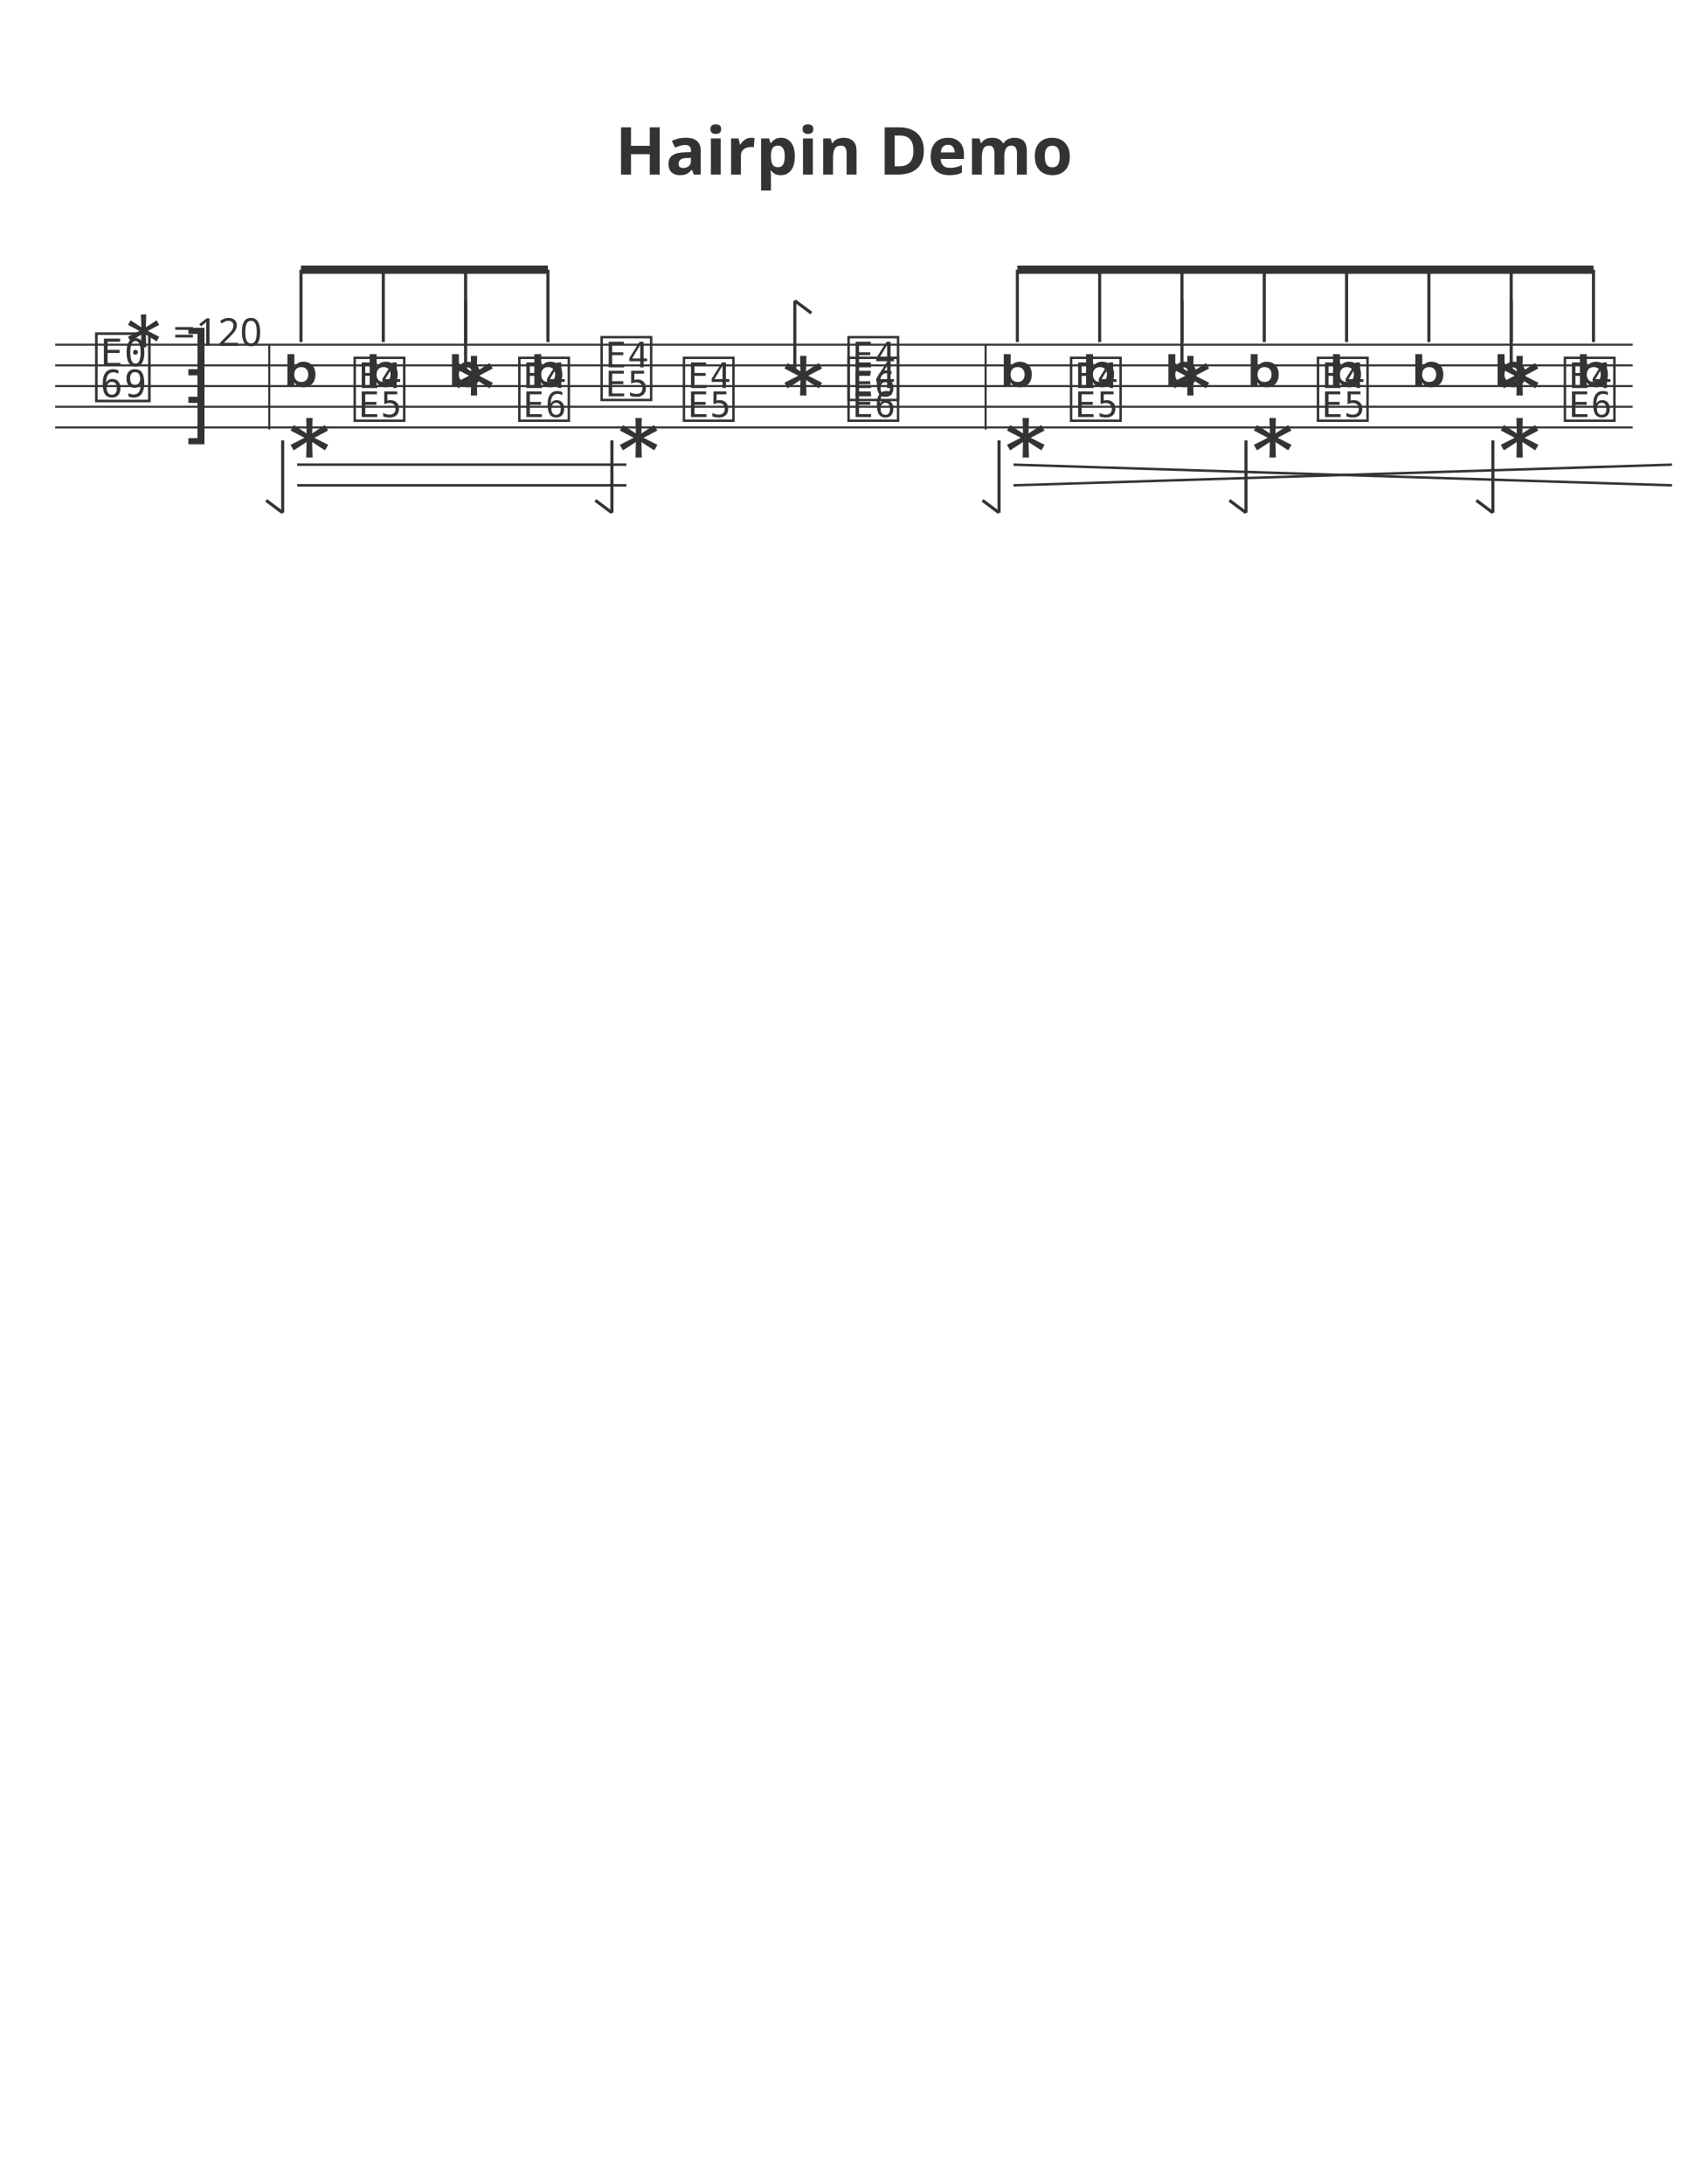
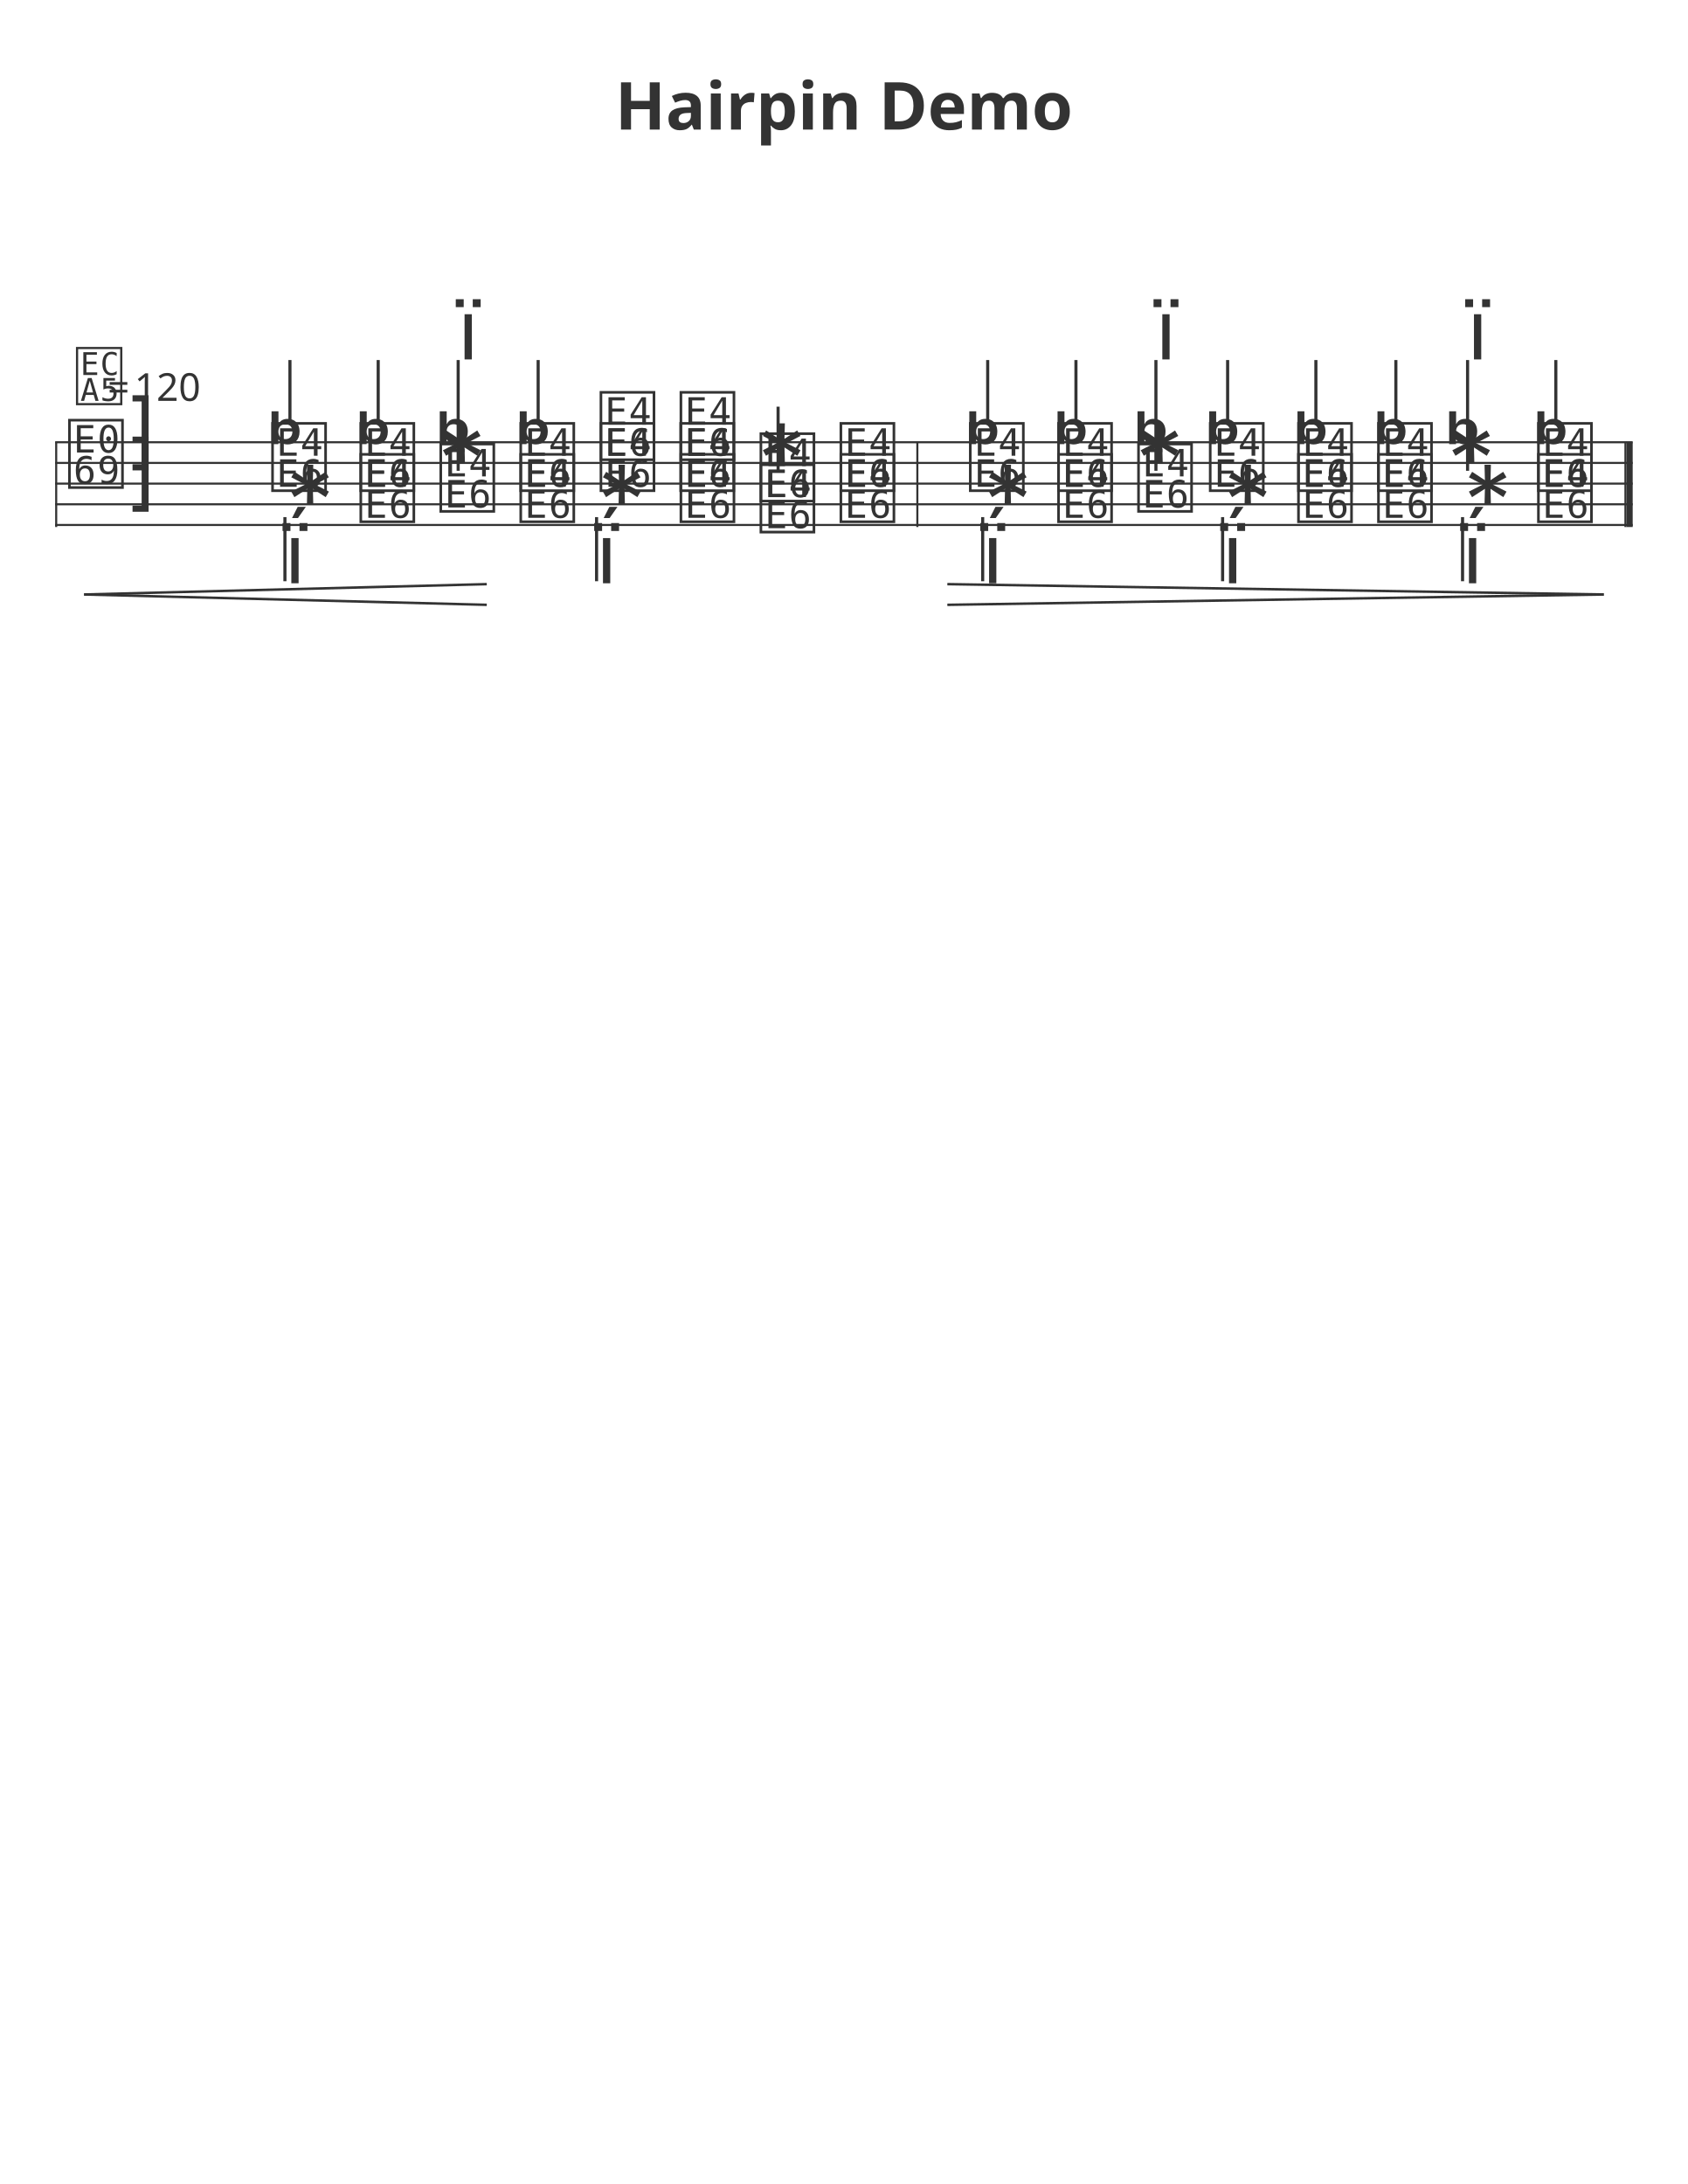
<svg xmlns="http://www.w3.org/2000/svg" width="612" height="792" viewBox="0 0 816 1056">
-   <text data-role="title" x="408" y="72" dominant-baseline="central" font-family="Academico" font-size="24pt" fill="#333" text-anchor="middle" font-weight="bold">Hairpin Demo</text>
-   <text data-role="tempo-glyph" x="58.667" y="160" dominant-baseline="central" font-family="Bravura,Academico" font-size="25pt" fill="#333"></text>
-   <text data-role="tempo-equals" x="83.667" y="160" dominant-baseline="central" font-family="Academico" font-size="14pt" fill="#333">=</text>
-   <text data-role="tempo" x="94.667" y="160" dominant-baseline="central" font-family="Academico" font-size="14pt" fill="#333">120</text>
-   <line data-role="staff-line" x1="26.667" y1="166.667" x2="789.333" y2="166.667" stroke="#333" stroke-width="1" />
-   <line data-role="staff-line" x1="26.667" y1="176.667" x2="789.333" y2="176.667" stroke="#333" stroke-width="1" />
-   <line data-role="staff-line" x1="26.667" y1="186.667" x2="789.333" y2="186.667" stroke="#333" stroke-width="1" />
-   <line data-role="staff-line" x1="26.667" y1="196.667" x2="789.333" y2="196.667" stroke="#333" stroke-width="1" />
-   <line data-role="staff-line" x1="26.667" y1="206.667" x2="789.333" y2="206.667" stroke="#333" stroke-width="1" />
-   <text data-role="percussion-clef" x="44.667" y="186.667" dominant-baseline="central" font-family="Bravura,Academico" font-size="30pt" fill="#333"></text>
-   <text data-role="time-signature-digit" x="88.667" y="176.667" dominant-baseline="central" font-family="Bravura,Academico" font-size="30pt" fill="#333"></text>
-   <text data-role="time-signature-digit" x="88.667" y="196.667" dominant-baseline="central" font-family="Bravura,Academico" font-size="30pt" fill="#333"></text>
-   <rect data-role="opening-barline" data-measure-id="measure-0" x="129.667" y="166.667" width="1" height="41" fill="#333" />
-   <text data-role="notehead" data-measure-id="measure-0" x="136.667" y="166.667" dominant-baseline="central" font-family="Bravura,Academico" font-size="30pt" fill="#333"></text>
-   <line data-role="stem" data-measure-id="measure-0" x1="145.517" y1="130.407" x2="145.517" y2="165.407" stroke="#333" stroke-width="1.5" />
-   <text data-role="notehead" data-measure-id="measure-0" x="136.667" y="211.667" dominant-baseline="central" font-family="Bravura,Academico" font-size="30pt" fill="#333"></text>
-   <line data-role="stem" data-measure-id="measure-0" x1="136.667" y1="212.927" x2="136.667" y2="247.927" stroke="#333" stroke-width="1.5" />
-   <text data-role="notehead" data-measure-id="measure-0" x="176.458" y="166.667" dominant-baseline="central" font-family="Bravura,Academico" font-size="30pt" fill="#333"></text>
-   <line data-role="stem" data-measure-id="measure-0" x1="185.308" y1="130.407" x2="185.308" y2="165.407" stroke="#333" stroke-width="1.5" />
-   <text data-role="rest" data-measure-id="measure-0" x="183.458" y="196.667" dominant-baseline="central" font-family="Bravura,Academico" font-size="28pt" fill="#333" text-anchor="middle"></text>
-   <text data-role="notehead" data-measure-id="measure-0" x="216.25" y="166.667" dominant-baseline="central" font-family="Bravura,Academico" font-size="30pt" fill="#333"></text>
-   <line data-role="stem" data-measure-id="measure-0" x1="225.1" y1="130.407" x2="225.1" y2="165.407" stroke="#333" stroke-width="1.5" />
-   <text data-role="notehead" data-measure-id="measure-0" x="216.25" y="181.667" dominant-baseline="central" font-family="Bravura,Academico" font-size="30pt" fill="#333"></text>
-   <line data-role="stem" data-measure-id="measure-0" x1="225.1" y1="145.407" x2="225.1" y2="180.407" stroke="#333" stroke-width="1.5" />
-   <text data-role="notehead" data-measure-id="measure-0" x="256.042" y="166.667" dominant-baseline="central" font-family="Bravura,Academico" font-size="30pt" fill="#333"></text>
-   <line data-role="stem" data-measure-id="measure-0" x1="264.892" y1="130.407" x2="264.892" y2="165.407" stroke="#333" stroke-width="1.5" />
-   <text data-role="rest" data-measure-id="measure-0" x="263.042" y="196.667" dominant-baseline="central" font-family="Bravura,Academico" font-size="28pt" fill="#333" text-anchor="middle"></text>
-   <text data-role="notehead" data-measure-id="measure-0" x="295.833" y="211.667" dominant-baseline="central" font-family="Bravura,Academico" font-size="30pt" fill="#333"></text>
-   <line data-role="stem" data-measure-id="measure-0" x1="295.833" y1="212.927" x2="295.833" y2="247.927" stroke="#333" stroke-width="1.5" />
-   <text data-role="rest" data-measure-id="measure-0" x="302.833" y="186.667" dominant-baseline="central" font-family="Bravura,Academico" font-size="28pt" fill="#333" text-anchor="middle"></text>
-   <text data-role="rest" data-measure-id="measure-0" x="342.625" y="196.667" dominant-baseline="central" font-family="Bravura,Academico" font-size="28pt" fill="#333" text-anchor="middle"></text>
-   <text data-role="notehead" data-measure-id="measure-0" x="375.417" y="181.667" dominant-baseline="central" font-family="Bravura,Academico" font-size="30pt" fill="#333"></text>
-   <line data-role="stem" data-measure-id="measure-0" x1="384.267" y1="145.407" x2="384.267" y2="180.407" stroke="#333" stroke-width="1.5" />
-   <text data-role="rest" data-measure-id="measure-0" x="422.208" y="186.667" dominant-baseline="central" font-family="Bravura,Academico" font-size="28pt" fill="#333" text-anchor="middle"></text>
-   <text data-role="rest" data-measure-id="measure-0" x="422.208" y="196.667" dominant-baseline="central" font-family="Bravura,Academico" font-size="28pt" fill="#333" text-anchor="middle"></text>
-   <line data-role="beam" data-measure-id="measure-0" x1="145.517" y1="130.407" x2="264.892" y2="130.407" stroke="#333" stroke-width="4" />
-   <line data-role="flag" data-measure-id="measure-0" x1="384.267" y1="145.407" x2="392.267" y2="151.407" stroke="#333" stroke-width="1.5" />
-   <line data-role="flag" data-measure-id="measure-0" x1="136.667" y1="247.927" x2="128.667" y2="241.927" stroke="#333" stroke-width="1.5" />
-   <line data-role="flag" data-measure-id="measure-0" x1="295.833" y1="247.927" x2="287.833" y2="241.927" stroke="#333" stroke-width="1.5" />
-   <rect data-role="barline" data-measure-id="measure-0" x="476" y="166.667" width="1" height="41" fill="#333" />
-   <text data-role="notehead" data-measure-id="measure-1" x="483" y="166.667" dominant-baseline="central" font-family="Bravura,Academico" font-size="30pt" fill="#333"></text>
-   <line data-role="stem" data-measure-id="measure-1" x1="491.85" y1="130.407" x2="491.85" y2="165.407" stroke="#333" stroke-width="1.5" />
-   <text data-role="notehead" data-measure-id="measure-1" x="483" y="211.667" dominant-baseline="central" font-family="Bravura,Academico" font-size="30pt" fill="#333"></text>
-   <line data-role="stem" data-measure-id="measure-1" x1="483" y1="212.927" x2="483" y2="247.927" stroke="#333" stroke-width="1.5" />
-   <text data-role="notehead" data-measure-id="measure-1" x="522.792" y="166.667" dominant-baseline="central" font-family="Bravura,Academico" font-size="30pt" fill="#333"></text>
-   <line data-role="stem" data-measure-id="measure-1" x1="531.642" y1="130.407" x2="531.642" y2="165.407" stroke="#333" stroke-width="1.5" />
-   <text data-role="rest" data-measure-id="measure-1" x="529.792" y="196.667" dominant-baseline="central" font-family="Bravura,Academico" font-size="28pt" fill="#333" text-anchor="middle"></text>
-   <text data-role="notehead" data-measure-id="measure-1" x="562.583" y="166.667" dominant-baseline="central" font-family="Bravura,Academico" font-size="30pt" fill="#333"></text>
-   <line data-role="stem" data-measure-id="measure-1" x1="571.433" y1="130.407" x2="571.433" y2="165.407" stroke="#333" stroke-width="1.5" />
-   <text data-role="notehead" data-measure-id="measure-1" x="562.583" y="181.667" dominant-baseline="central" font-family="Bravura,Academico" font-size="30pt" fill="#333"></text>
-   <line data-role="stem" data-measure-id="measure-1" x1="571.433" y1="145.407" x2="571.433" y2="180.407" stroke="#333" stroke-width="1.5" />
-   <text data-role="notehead" data-measure-id="measure-1" x="602.375" y="166.667" dominant-baseline="central" font-family="Bravura,Academico" font-size="30pt" fill="#333"></text>
-   <line data-role="stem" data-measure-id="measure-1" x1="611.225" y1="130.407" x2="611.225" y2="165.407" stroke="#333" stroke-width="1.5" />
-   <text data-role="notehead" data-measure-id="measure-1" x="602.375" y="211.667" dominant-baseline="central" font-family="Bravura,Academico" font-size="30pt" fill="#333"></text>
-   <line data-role="stem" data-measure-id="measure-1" x1="602.375" y1="212.927" x2="602.375" y2="247.927" stroke="#333" stroke-width="1.5" />
-   <text data-role="notehead" data-measure-id="measure-1" x="642.167" y="166.667" dominant-baseline="central" font-family="Bravura,Academico" font-size="30pt" fill="#333"></text>
-   <line data-role="stem" data-measure-id="measure-1" x1="651.017" y1="130.407" x2="651.017" y2="165.407" stroke="#333" stroke-width="1.5" />
-   <text data-role="rest" data-measure-id="measure-1" x="649.167" y="196.667" dominant-baseline="central" font-family="Bravura,Academico" font-size="28pt" fill="#333" text-anchor="middle"></text>
-   <text data-role="notehead" data-measure-id="measure-1" x="681.958" y="166.667" dominant-baseline="central" font-family="Bravura,Academico" font-size="30pt" fill="#333"></text>
-   <line data-role="stem" data-measure-id="measure-1" x1="690.808" y1="130.407" x2="690.808" y2="165.407" stroke="#333" stroke-width="1.5" />
-   <text data-role="notehead" data-measure-id="measure-1" x="721.75" y="166.667" dominant-baseline="central" font-family="Bravura,Academico" font-size="30pt" fill="#333"></text>
-   <line data-role="stem" data-measure-id="measure-1" x1="730.6" y1="130.407" x2="730.6" y2="165.407" stroke="#333" stroke-width="1.5" />
-   <text data-role="notehead" data-measure-id="measure-1" x="721.75" y="181.667" dominant-baseline="central" font-family="Bravura,Academico" font-size="30pt" fill="#333"></text>
-   <line data-role="stem" data-measure-id="measure-1" x1="730.6" y1="145.407" x2="730.6" y2="180.407" stroke="#333" stroke-width="1.5" />
-   <text data-role="notehead" data-measure-id="measure-1" x="721.75" y="211.667" dominant-baseline="central" font-family="Bravura,Academico" font-size="30pt" fill="#333"></text>
-   <line data-role="stem" data-measure-id="measure-1" x1="721.75" y1="212.927" x2="721.75" y2="247.927" stroke="#333" stroke-width="1.5" />
-   <text data-role="notehead" data-measure-id="measure-1" x="761.542" y="166.667" dominant-baseline="central" font-family="Bravura,Academico" font-size="30pt" fill="#333"></text>
-   <line data-role="stem" data-measure-id="measure-1" x1="770.392" y1="130.407" x2="770.392" y2="165.407" stroke="#333" stroke-width="1.5" />
-   <text data-role="rest" data-measure-id="measure-1" x="768.542" y="196.667" dominant-baseline="central" font-family="Bravura,Academico" font-size="28pt" fill="#333" text-anchor="middle"></text>
-   <line data-role="beam" data-measure-id="measure-1" x1="491.85" y1="130.407" x2="770.392" y2="130.407" stroke="#333" stroke-width="4" />
-   <line data-role="flag" data-measure-id="measure-1" x1="483" y1="247.927" x2="475" y2="241.927" stroke="#333" stroke-width="1.5" />
-   <line data-role="flag" data-measure-id="measure-1" x1="602.375" y1="247.927" x2="594.375" y2="241.927" stroke="#333" stroke-width="1.5" />
-   <line data-role="flag" data-measure-id="measure-1" x1="721.75" y1="247.927" x2="713.75" y2="241.927" stroke="#333" stroke-width="1.5" />
-   <rect data-role="final-barline-thin" data-measure-id="measure-1" x="818.333" y="166.667" width="1" height="41" fill="#333" />
-   <rect data-role="final-barline-thick" data-measure-id="measure-1" x="822.333" y="166.667" width="3" height="41" fill="#333" />
-   <line data-role="hairpin-top" data-measure-id="measure-0" x1="143.667" y1="224.667" x2="302.833" y2="224.667" stroke="#333" stroke-width="1.2" />
-   <line data-role="hairpin-bottom" data-measure-id="measure-0" x1="143.667" y1="234.667" x2="302.833" y2="234.667" stroke="#333" stroke-width="1.2" />
-   <line data-role="hairpin-top" data-measure-id="measure-1" x1="490" y1="224.667" x2="808.333" y2="234.667" stroke="#333" stroke-width="1.2" />
-   <line data-role="hairpin-bottom" data-measure-id="measure-1" x1="490" y1="234.667" x2="808.333" y2="224.667" stroke="#333" stroke-width="1.2" />
+   <text data-role="title" x="408" y="62.667" font-family="Academico" font-size="24pt" fill="#333" text-anchor="middle" font-weight="bold">Hairpin Demo</text>
+   <line data-role="staff-line" x1="26.667" y1="213.833" x2="789.333" y2="213.833" stroke="#333" stroke-width="1" />
+   <line data-role="staff-line" x1="26.667" y1="223.833" x2="789.333" y2="223.833" stroke="#333" stroke-width="1" />
+   <line data-role="staff-line" x1="26.667" y1="233.833" x2="789.333" y2="233.833" stroke="#333" stroke-width="1" />
+   <line data-role="staff-line" x1="26.667" y1="243.833" x2="789.333" y2="243.833" stroke="#333" stroke-width="1" />
+   <line data-role="staff-line" x1="26.667" y1="253.833" x2="789.333" y2="253.833" stroke="#333" stroke-width="1" />
+   <text data-role="percussion-clef" x="31.667" y="233.833" font-family="Bravura" font-size="30pt" fill="#333"></text>
+   <text data-role="time-signature-digit" x="61.667" y="223.833" font-family="Bravura" font-size="30pt" fill="#333"></text>
+   <text data-role="time-signature-digit" x="61.667" y="243.833" font-family="Bravura" font-size="30pt" fill="#333"></text>
+   <text data-role="tempo-glyph" data-measure-id="measure-0" x="35.667" y="193.833" font-family="Bravura" font-size="25pt" fill="#333"></text>
+   <text data-role="tempo-equals" data-measure-id="measure-0" x="51.967" y="193.833" font-family="Academico" font-size="14pt" fill="#333">=</text>
+   <text data-role="tempo" data-measure-id="measure-0" x="64.967" y="193.833" font-family="Academico" font-size="14pt" fill="#333">120</text>
+   <rect data-role="opening-barline" data-measure-id="measure-0" x="26.667" y="213.833" width="1" height="41" fill="#333" />
+   <text data-role="notehead" data-measure-id="measure-0" x="129" y="208.833" font-family="Bravura" font-size="30pt" fill="#333"></text>
+   <text data-role="notehead" data-measure-id="measure-0" x="137" y="248.833" font-family="Bravura" font-size="30pt" fill="#333"></text>
+   <text data-role="rest" data-measure-id="measure-0" x="129.86" y="235.373" font-family="Bravura" font-size="30pt" fill="#333"></text>
+   <line data-role="stem" data-measure-id="measure-0" data-anchor-item-id="system-0-item-13" x1="140.175" y1="174.083" x2="140.175" y2="205.083" stroke="#333" stroke-width="1.5" />
+   <line data-role="stem" data-measure-id="measure-0" data-anchor-item-id="system-0-item-14" x1="137.75" y1="250.033" x2="137.75" y2="281.033" stroke="#333" stroke-width="1.5" />
+   <text data-role="notehead" data-measure-id="measure-0" x="171.667" y="208.833" font-family="Bravura" font-size="30pt" fill="#333"></text>
+   <text data-role="rest" data-measure-id="measure-0" x="172.527" y="235.373" font-family="Bravura" font-size="30pt" fill="#333"></text>
+   <text data-role="rest" data-measure-id="measure-0" x="172.527" y="250.373" font-family="Bravura" font-size="30pt" fill="#333"></text>
+   <line data-role="stem" data-measure-id="measure-0" data-anchor-item-id="system-0-item-18" x1="182.842" y1="174.083" x2="182.842" y2="205.083" stroke="#333" stroke-width="1.5" />
+   <text data-role="notehead" data-measure-id="measure-0" x="210.333" y="208.833" font-family="Bravura" font-size="30pt" fill="#333"></text>
+   <text data-role="notehead" data-measure-id="measure-0" x="210.333" y="228.833" font-family="Bravura" font-size="30pt" fill="#333"></text>
+   <text data-role="rest" data-measure-id="measure-0" x="211.193" y="245.373" font-family="Bravura" font-size="30pt" fill="#333"></text>
+   <line data-role="stem" data-measure-id="measure-0" data-anchor-item-id="system-0-item-22" x1="221.508" y1="174.083" x2="221.508" y2="227.633" stroke="#333" stroke-width="1.5" />
+   <text data-role="notehead" data-measure-id="measure-0" x="249" y="208.833" font-family="Bravura" font-size="30pt" fill="#333"></text>
+   <text data-role="rest" data-measure-id="measure-0" x="249.86" y="235.373" font-family="Bravura" font-size="30pt" fill="#333"></text>
+   <text data-role="rest" data-measure-id="measure-0" x="249.86" y="250.373" font-family="Bravura" font-size="30pt" fill="#333"></text>
+   <line data-role="stem" data-measure-id="measure-0" data-anchor-item-id="system-0-item-26" x1="260.175" y1="174.083" x2="260.175" y2="205.083" stroke="#333" stroke-width="1.5" />
+   <text data-role="notehead" data-measure-id="measure-0" x="287.667" y="248.833" font-family="Bravura" font-size="30pt" fill="#333"></text>
+   <text data-role="rest" data-measure-id="measure-0" x="288.627" y="235.373" font-family="Bravura" font-size="30pt" fill="#333"></text>
+   <text data-role="rest" data-measure-id="measure-0" x="288.627" y="220.373" font-family="Bravura" font-size="30pt" fill="#333"></text>
+   <line data-role="stem" data-measure-id="measure-0" data-anchor-item-id="system-0-item-30" x1="288.417" y1="250.033" x2="288.417" y2="281.033" stroke="#333" stroke-width="1.5" />
+   <text data-role="rest" data-measure-id="measure-0" x="327.193" y="235.373" font-family="Bravura" font-size="30pt" fill="#333"></text>
+   <text data-role="rest" data-measure-id="measure-0" x="327.293" y="220.373" font-family="Bravura" font-size="30pt" fill="#333"></text>
+   <text data-role="rest" data-measure-id="measure-0" x="327.293" y="250.373" font-family="Bravura" font-size="30pt" fill="#333"></text>
+   <text data-role="notehead" data-measure-id="measure-0" x="365" y="228.833" font-family="Bravura" font-size="30pt" fill="#333"></text>
+   <text data-role="rest" data-measure-id="measure-0" x="365.96" y="240.373" font-family="Bravura" font-size="30pt" fill="#333"></text>
+   <text data-role="rest" data-measure-id="measure-0" x="365.96" y="255.373" font-family="Bravura" font-size="30pt" fill="#333"></text>
+   <line data-role="stem" data-measure-id="measure-0" data-anchor-item-id="system-0-item-37" x1="376.175" y1="196.633" x2="376.175" y2="227.633" stroke="#333" stroke-width="1.5" />
+   <text data-role="rest" data-measure-id="measure-0" x="404.627" y="235.373" font-family="Bravura" font-size="30pt" fill="#333"></text>
+   <text data-role="rest" data-measure-id="measure-0" x="404.627" y="250.373" font-family="Bravura" font-size="30pt" fill="#333"></text>
+   <text data-role="flag" data-measure-id="measure-0" data-anchor-item-id="system-0-item-25" x="221.508" y="173.783" font-family="Bravura" font-size="30pt" fill="#333"></text>
+   <text data-role="flag" data-measure-id="measure-0" data-anchor-item-id="system-0-item-17" x="137.75" y="282.023" font-family="Bravura" font-size="30pt" fill="#333"></text>
+   <text data-role="flag" data-measure-id="measure-0" data-anchor-item-id="system-0-item-33" x="288.417" y="282.023" font-family="Bravura" font-size="30pt" fill="#333"></text>
+   <rect data-role="barline" data-measure-id="measure-0" x="443" y="213.833" width="1" height="41" fill="#333" />
+   <text data-role="notehead" data-measure-id="measure-1" x="466.333" y="208.833" font-family="Bravura" font-size="30pt" fill="#333"></text>
+   <text data-role="notehead" data-measure-id="measure-1" x="474.333" y="248.833" font-family="Bravura" font-size="30pt" fill="#333"></text>
+   <text data-role="rest" data-measure-id="measure-1" x="467.193" y="235.373" font-family="Bravura" font-size="30pt" fill="#333"></text>
+   <line data-role="stem" data-measure-id="measure-1" data-anchor-item-id="system-0-item-47" x1="477.508" y1="174.083" x2="477.508" y2="205.083" stroke="#333" stroke-width="1.5" />
+   <line data-role="stem" data-measure-id="measure-1" data-anchor-item-id="system-0-item-48" x1="475.083" y1="250.033" x2="475.083" y2="281.033" stroke="#333" stroke-width="1.5" />
+   <text data-role="notehead" data-measure-id="measure-1" x="509" y="208.833" font-family="Bravura" font-size="30pt" fill="#333"></text>
+   <text data-role="rest" data-measure-id="measure-1" x="509.86" y="235.373" font-family="Bravura" font-size="30pt" fill="#333"></text>
+   <text data-role="rest" data-measure-id="measure-1" x="509.86" y="250.373" font-family="Bravura" font-size="30pt" fill="#333"></text>
+   <line data-role="stem" data-measure-id="measure-1" data-anchor-item-id="system-0-item-52" x1="520.175" y1="174.083" x2="520.175" y2="205.083" stroke="#333" stroke-width="1.5" />
+   <text data-role="notehead" data-measure-id="measure-1" x="547.667" y="208.833" font-family="Bravura" font-size="30pt" fill="#333"></text>
+   <text data-role="notehead" data-measure-id="measure-1" x="547.667" y="228.833" font-family="Bravura" font-size="30pt" fill="#333"></text>
+   <text data-role="rest" data-measure-id="measure-1" x="548.527" y="245.373" font-family="Bravura" font-size="30pt" fill="#333"></text>
+   <line data-role="stem" data-measure-id="measure-1" data-anchor-item-id="system-0-item-56" x1="558.842" y1="174.083" x2="558.842" y2="227.633" stroke="#333" stroke-width="1.5" />
+   <text data-role="notehead" data-measure-id="measure-1" x="582.333" y="208.833" font-family="Bravura" font-size="30pt" fill="#333"></text>
+   <text data-role="notehead" data-measure-id="measure-1" x="590.333" y="248.833" font-family="Bravura" font-size="30pt" fill="#333"></text>
+   <text data-role="rest" data-measure-id="measure-1" x="583.193" y="235.373" font-family="Bravura" font-size="30pt" fill="#333"></text>
+   <line data-role="stem" data-measure-id="measure-1" data-anchor-item-id="system-0-item-60" x1="593.508" y1="174.083" x2="593.508" y2="205.083" stroke="#333" stroke-width="1.5" />
+   <line data-role="stem" data-measure-id="measure-1" data-anchor-item-id="system-0-item-61" x1="591.083" y1="250.033" x2="591.083" y2="281.033" stroke="#333" stroke-width="1.5" />
+   <text data-role="notehead" data-measure-id="measure-1" x="625" y="208.833" font-family="Bravura" font-size="30pt" fill="#333"></text>
+   <text data-role="rest" data-measure-id="measure-1" x="625.86" y="235.373" font-family="Bravura" font-size="30pt" fill="#333"></text>
+   <text data-role="rest" data-measure-id="measure-1" x="625.86" y="250.373" font-family="Bravura" font-size="30pt" fill="#333"></text>
+   <line data-role="stem" data-measure-id="measure-1" data-anchor-item-id="system-0-item-65" x1="636.175" y1="174.083" x2="636.175" y2="205.083" stroke="#333" stroke-width="1.5" />
+   <text data-role="notehead" data-measure-id="measure-1" x="663.667" y="208.833" font-family="Bravura" font-size="30pt" fill="#333"></text>
+   <text data-role="rest" data-measure-id="measure-1" x="664.527" y="235.373" font-family="Bravura" font-size="30pt" fill="#333"></text>
+   <text data-role="rest" data-measure-id="measure-1" x="664.527" y="250.373" font-family="Bravura" font-size="30pt" fill="#333"></text>
+   <line data-role="stem" data-measure-id="measure-1" data-anchor-item-id="system-0-item-69" x1="674.842" y1="174.083" x2="674.842" y2="205.083" stroke="#333" stroke-width="1.5" />
+   <text data-role="notehead" data-measure-id="measure-1" x="698.333" y="208.833" font-family="Bravura" font-size="30pt" fill="#333"></text>
+   <text data-role="notehead" data-measure-id="measure-1" x="698.333" y="228.833" font-family="Bravura" font-size="30pt" fill="#333"></text>
+   <text data-role="notehead" data-measure-id="measure-1" x="706.333" y="248.833" font-family="Bravura" font-size="30pt" fill="#333"></text>
+   <line data-role="stem" data-measure-id="measure-1" data-anchor-item-id="system-0-item-73" x1="709.508" y1="174.083" x2="709.508" y2="227.633" stroke="#333" stroke-width="1.5" />
+   <line data-role="stem" data-measure-id="measure-1" data-anchor-item-id="system-0-item-75" x1="707.083" y1="250.033" x2="707.083" y2="281.033" stroke="#333" stroke-width="1.5" />
+   <text data-role="notehead" data-measure-id="measure-1" x="741" y="208.833" font-family="Bravura" font-size="30pt" fill="#333"></text>
+   <text data-role="rest" data-measure-id="measure-1" x="741.86" y="235.373" font-family="Bravura" font-size="30pt" fill="#333"></text>
+   <text data-role="rest" data-measure-id="measure-1" x="741.86" y="250.373" font-family="Bravura" font-size="30pt" fill="#333"></text>
+   <line data-role="stem" data-measure-id="measure-1" data-anchor-item-id="system-0-item-78" x1="752.175" y1="174.083" x2="752.175" y2="205.083" stroke="#333" stroke-width="1.5" />
+   <text data-role="flag" data-measure-id="measure-1" data-anchor-item-id="system-0-item-59" x="558.842" y="173.783" font-family="Bravura" font-size="30pt" fill="#333"></text>
+   <text data-role="flag" data-measure-id="measure-1" data-anchor-item-id="system-0-item-76" x="709.508" y="173.783" font-family="Bravura" font-size="30pt" fill="#333"></text>
+   <text data-role="flag" data-measure-id="measure-1" data-anchor-item-id="system-0-item-51" x="475.083" y="282.023" font-family="Bravura" font-size="30pt" fill="#333"></text>
+   <text data-role="flag" data-measure-id="measure-1" data-anchor-item-id="system-0-item-64" x="591.083" y="282.023" font-family="Bravura" font-size="30pt" fill="#333"></text>
+   <text data-role="flag" data-measure-id="measure-1" data-anchor-item-id="system-0-item-77" x="707.083" y="282.023" font-family="Bravura" font-size="30pt" fill="#333"></text>
+   <rect data-role="final-barline-thin" data-measure-id="measure-1" x="785.333" y="213.833" width="1" height="41" fill="#333" />
+   <rect data-role="final-barline-thick" data-measure-id="measure-1" x="786.333" y="213.833" width="3" height="41" fill="#333" />
+   <line data-role="hairpin-top" data-measure-id="measure-0" x1="40.667" y1="287.443" x2="235.333" y2="282.443" stroke="#333" stroke-width="1.2" />
+   <line data-role="hairpin-bottom" data-measure-id="measure-0" x1="40.667" y1="287.443" x2="235.333" y2="292.443" stroke="#333" stroke-width="1.2" />
+   <line data-role="hairpin-top" data-measure-id="measure-1" x1="458" y1="282.443" x2="775.333" y2="287.443" stroke="#333" stroke-width="1.2" />
+   <line data-role="hairpin-bottom" data-measure-id="measure-1" x1="458" y1="292.443" x2="775.333" y2="287.443" stroke="#333" stroke-width="1.2" />
</svg>
